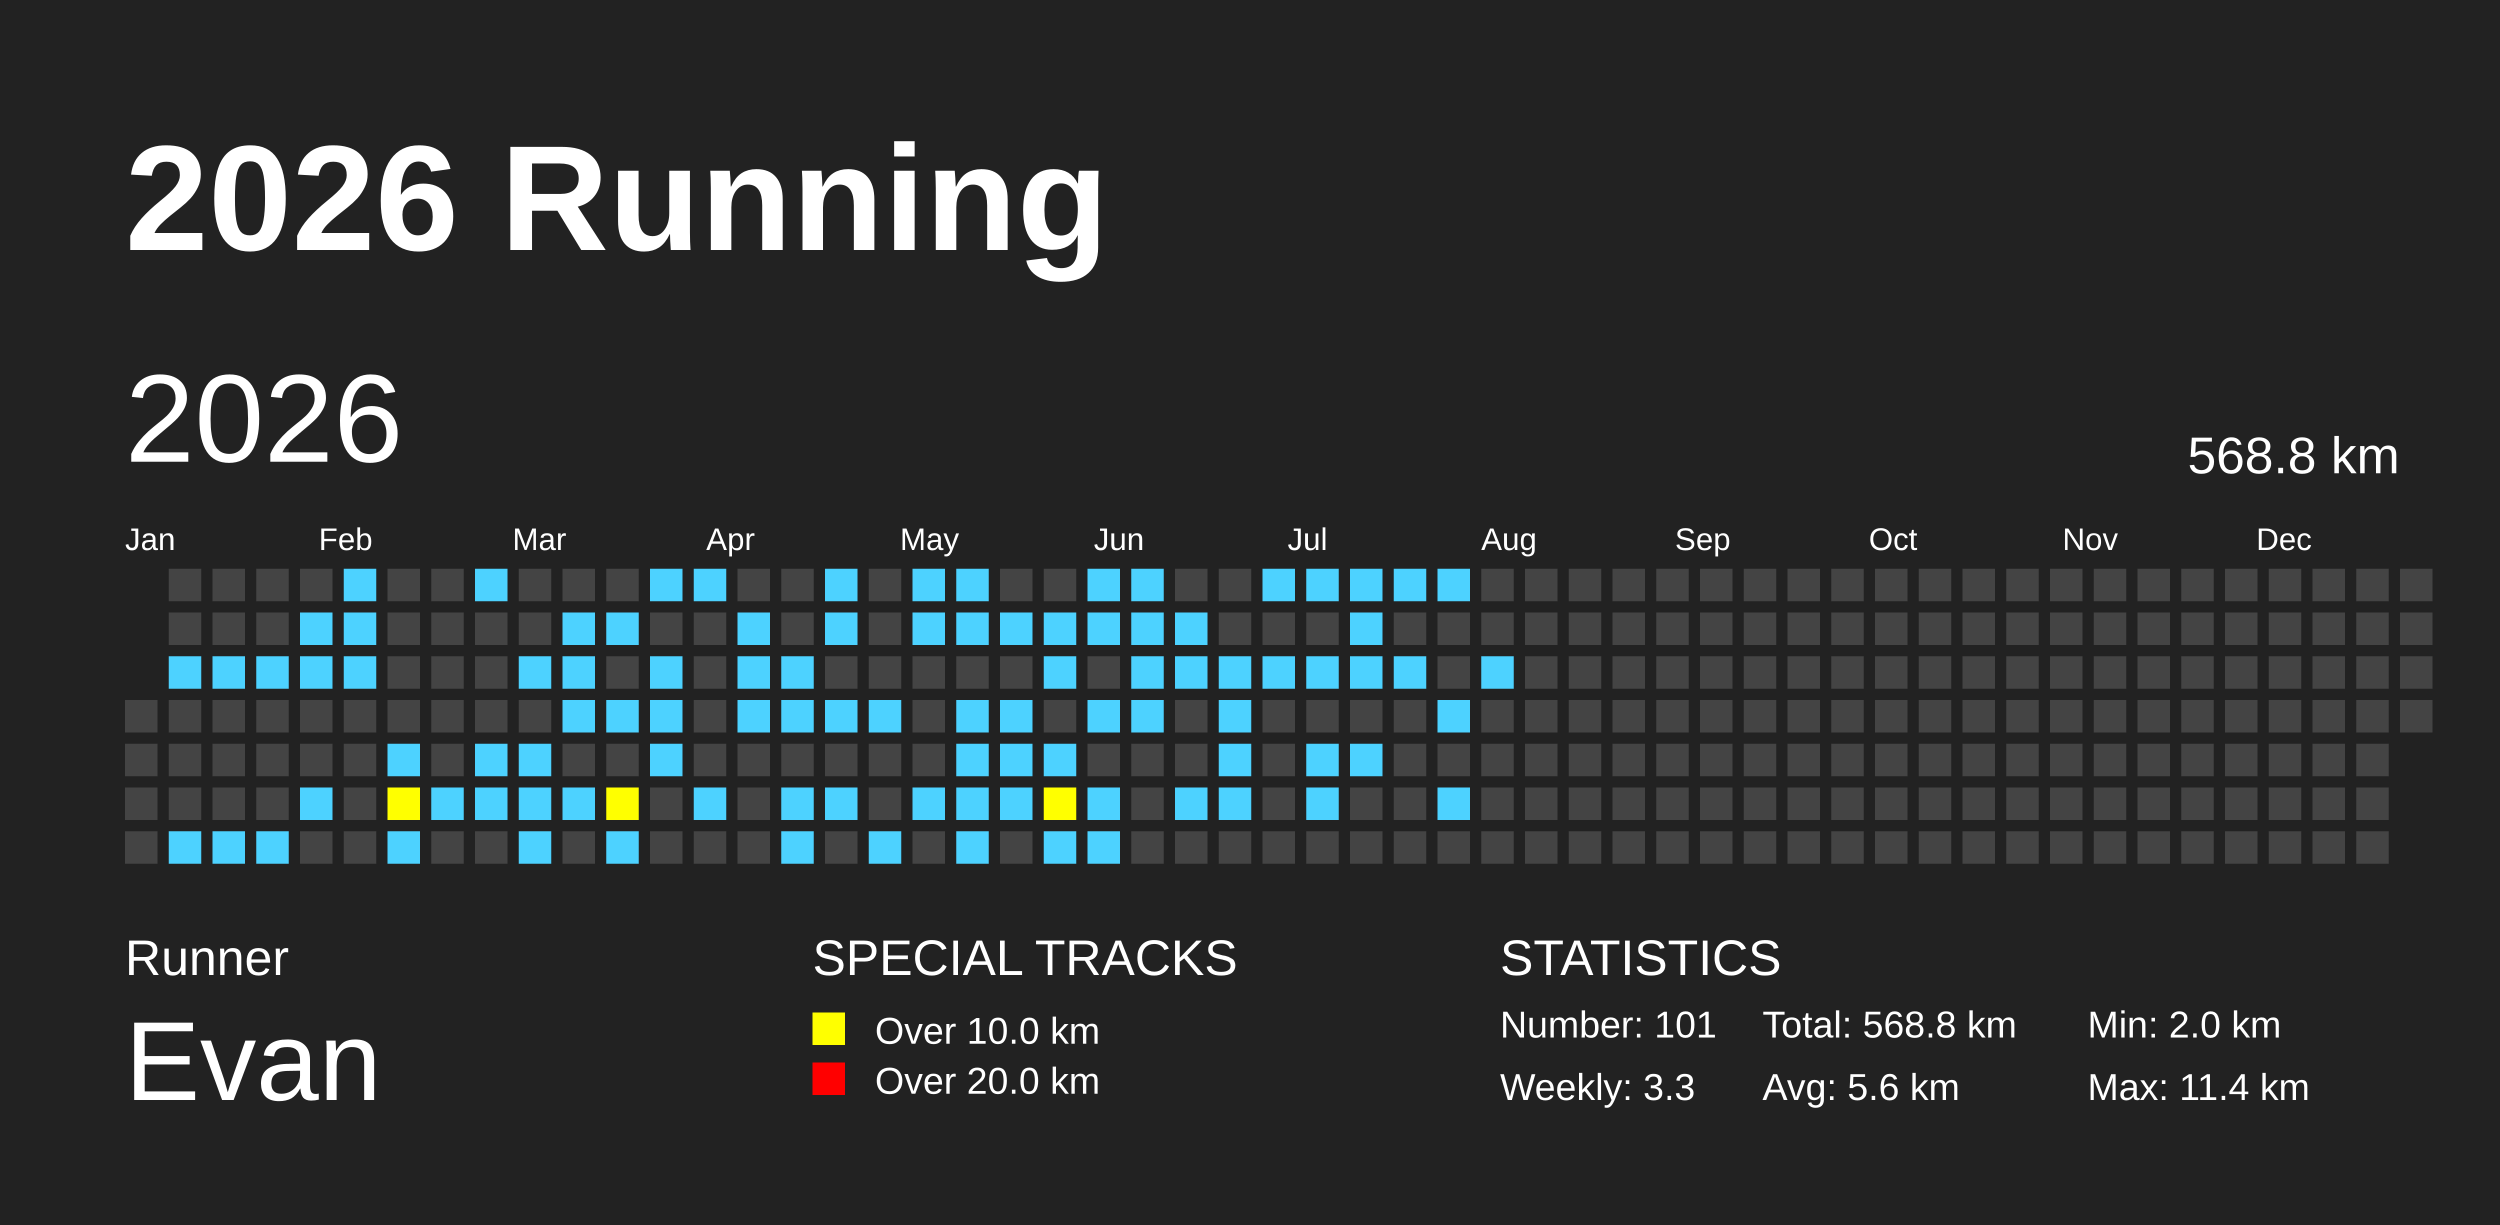
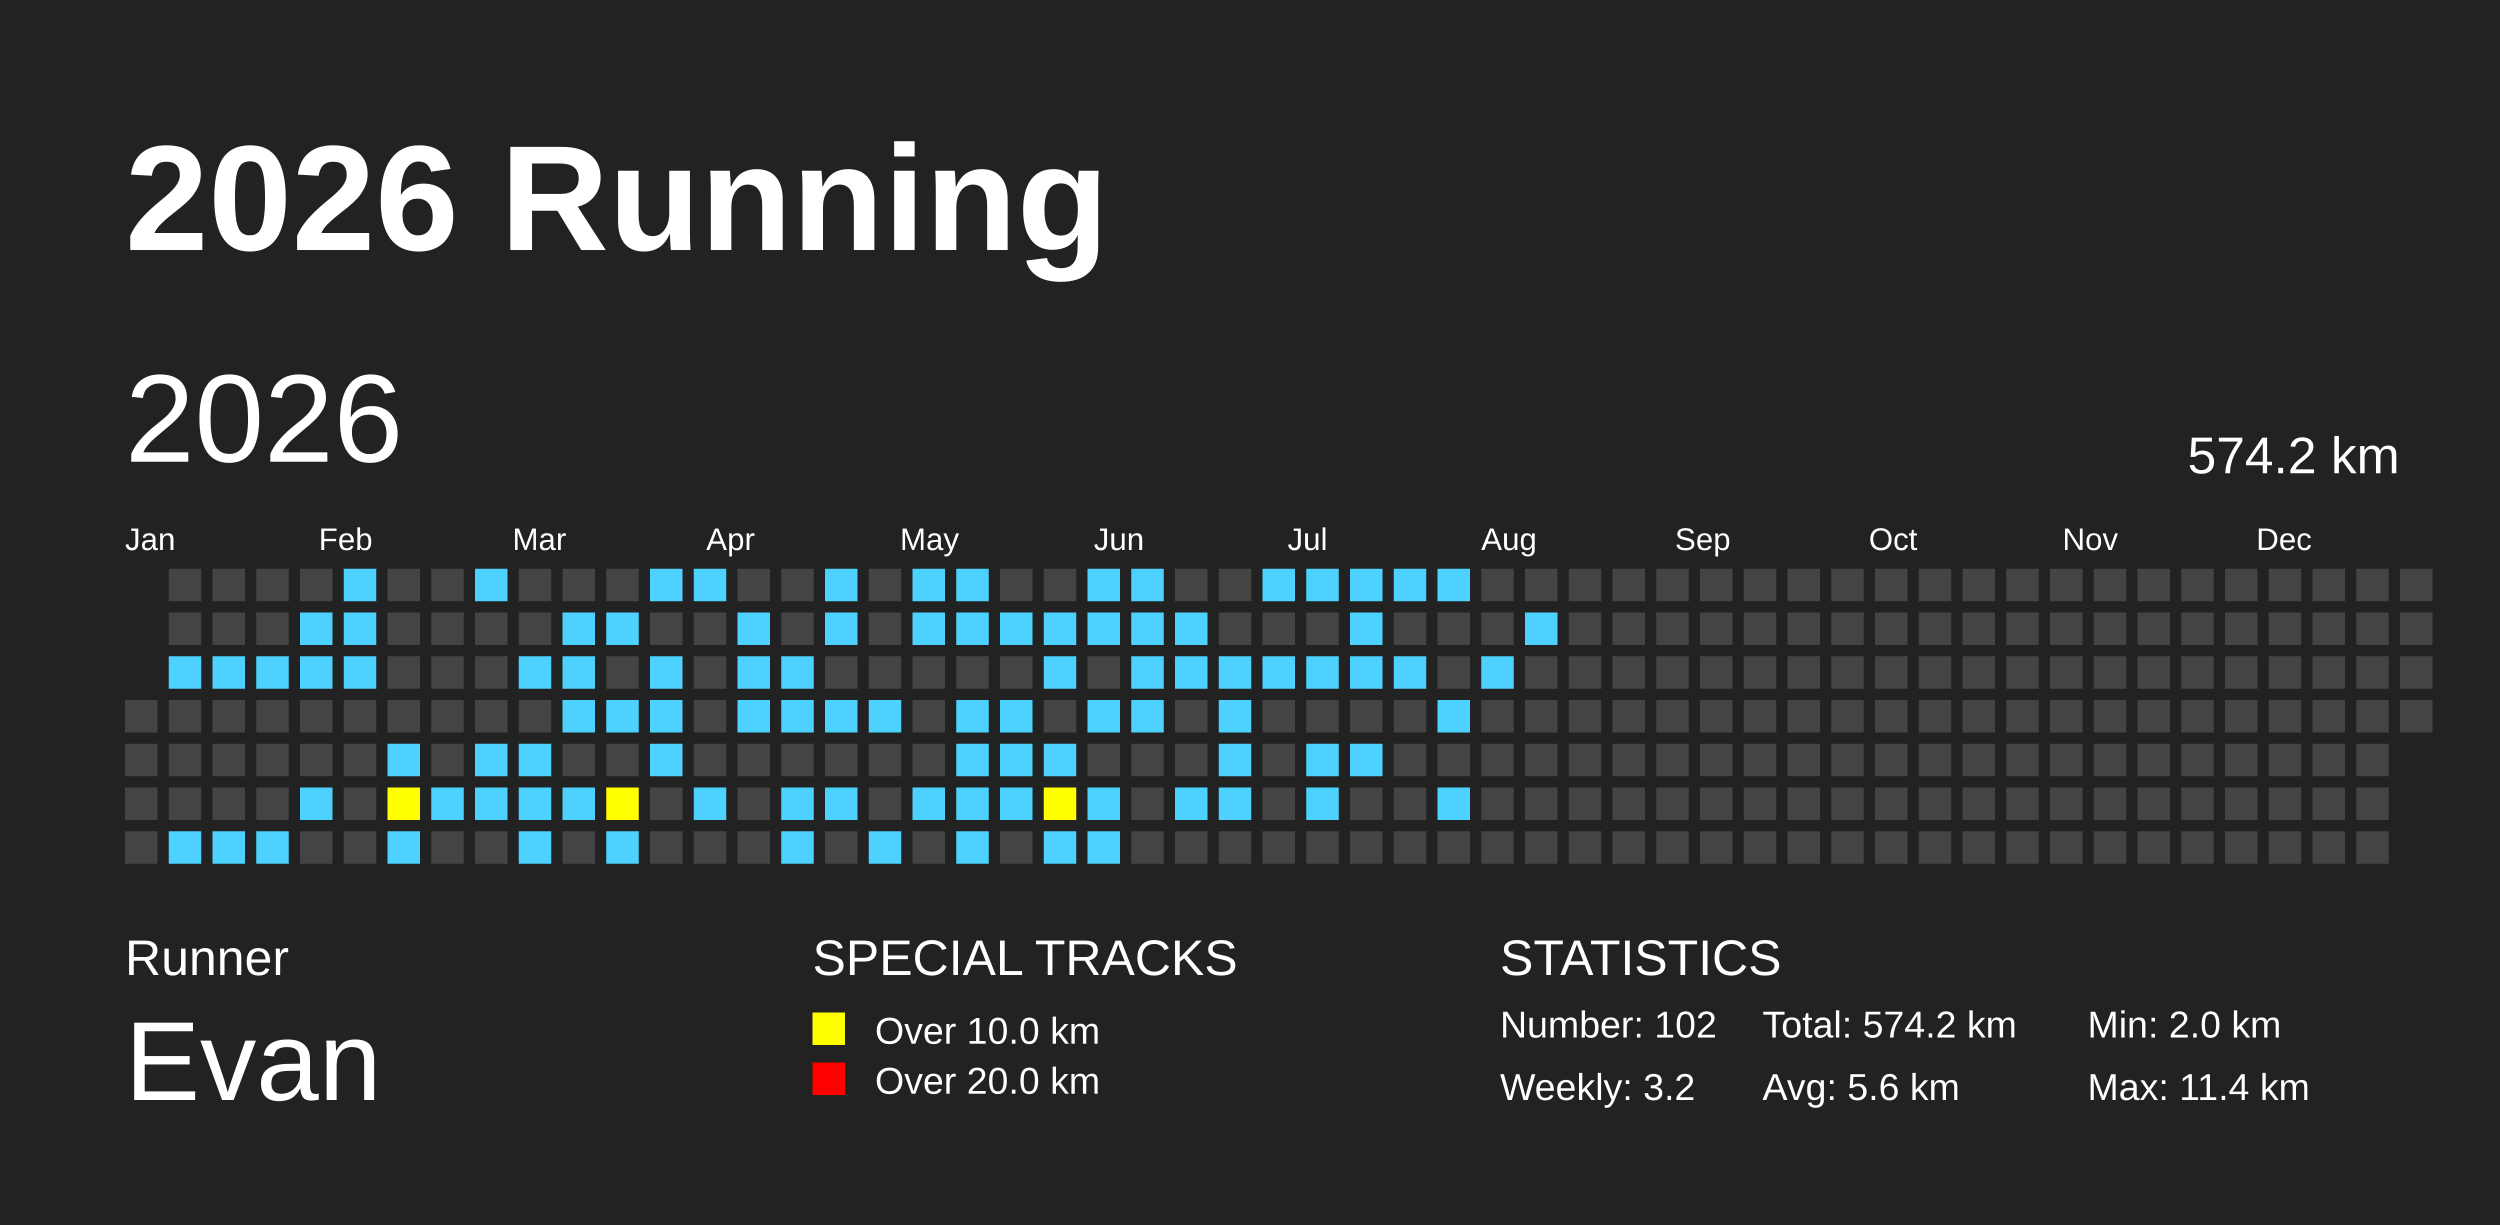
<svg xmlns="http://www.w3.org/2000/svg" baseProfile="full" height="98mm" version="1.1" viewBox="0,0,200,98" width="200mm">
  <defs />
  <rect fill="#222222" height="98" width="200" x="0" y="0" />
  <text fill="#FFFFFF" style="font-size:12px; font-family:Arial; font-weight:bold;" x="10" y="20">2026 Running</text>
  <text fill="#FFFFFF" style="font-size:4px; font-family:Arial" x="10" y="78">Runner</text>
  <text fill="#FFFFFF" style="font-size:9px; font-family:Arial" x="10" y="88">Evan</text>
  <text fill="#FFFFFF" style="font-size:4px; font-family:Arial" x="65" y="78">SPECIAL TRACKS</text>
  <rect fill="yellow" height="2.6" width="2.6" x="65" y="81" />
  <text fill="#FFFFFF" style="font-size:3px; font-family:Arial" x="70" y="83.5">Over 10.0 km</text>
  <rect fill="red" height="2.6" width="2.6" x="65" y="85" />
  <text fill="#FFFFFF" style="font-size:3px; font-family:Arial" x="70" y="87.5">Over 20.0 km</text>
  <text fill="#FFFFFF" style="font-size:4px; font-family:Arial" x="120" y="78">STATISTICS</text>
-   <text fill="#FFFFFF" style="font-size:3px; font-family:Arial" x="120" y="83">Number: 101</text>
-   <text fill="#FFFFFF" style="font-size:3px; font-family:Arial" x="120" y="88">Weekly: 3.3</text>
-   <text fill="#FFFFFF" style="font-size:3px; font-family:Arial" x="141" y="83">Total: 568.8 km</text>
+   <text fill="#FFFFFF" style="font-size:3px; font-family:Arial" x="120" y="83">Number: 102</text>
+   <text fill="#FFFFFF" style="font-size:3px; font-family:Arial" x="120" y="88">Weekly: 3.2</text>
+   <text fill="#FFFFFF" style="font-size:3px; font-family:Arial" x="141" y="83">Total: 574.2 km</text>
  <text fill="#FFFFFF" style="font-size:3px; font-family:Arial" x="141" y="88">Avg: 5.6 km</text>
  <text fill="#FFFFFF" style="font-size:3px; font-family:Arial" x="167" y="83">Min: 2.0 km</text>
  <text fill="#FFFFFF" style="font-size:3px; font-family:Arial" x="167" y="88">Max: 11.4 km</text>
  <text dominant-baseline="hanging" fill="#FFFFFF" style="font-size:10.0px; font-family:Arial;" x="10" y="30">2026</text>
-   <text dominant-baseline="hanging" fill="#FFFFFF" style="font-size:4.125px; font-family:Arial;" x="175" y="35">568.8 km</text>
+   <text dominant-baseline="hanging" fill="#FFFFFF" style="font-size:4.125px; font-family:Arial;" x="175" y="35">574.2 km</text>
  <text fill="#FFFFFF" style="font-size:2.5px; font-family:Arial" x="10.0" y="44">Jan</text>
  <text fill="#FFFFFF" style="font-size:2.5px; font-family:Arial" x="25.5" y="44">Feb</text>
  <text fill="#FFFFFF" style="font-size:2.5px; font-family:Arial" x="41.0" y="44">Mar</text>
  <text fill="#FFFFFF" style="font-size:2.5px; font-family:Arial" x="56.5" y="44">Apr</text>
  <text fill="#FFFFFF" style="font-size:2.5px; font-family:Arial" x="72.0" y="44">May</text>
  <text fill="#FFFFFF" style="font-size:2.5px; font-family:Arial" x="87.5" y="44">Jun</text>
  <text fill="#FFFFFF" style="font-size:2.5px; font-family:Arial" x="103.0" y="44">Jul</text>
  <text fill="#FFFFFF" style="font-size:2.5px; font-family:Arial" x="118.5" y="44">Aug</text>
  <text fill="#FFFFFF" style="font-size:2.5px; font-family:Arial" x="134.0" y="44">Sep</text>
  <text fill="#FFFFFF" style="font-size:2.5px; font-family:Arial" x="149.5" y="44">Oct</text>
  <text fill="#FFFFFF" style="font-size:2.5px; font-family:Arial" x="165.0" y="44">Nov</text>
  <text fill="#FFFFFF" style="font-size:2.5px; font-family:Arial" x="180.5" y="44">Dec</text>
  <rect fill="#444444" height="2.6" width="2.6" x="10.0" y="56.0" />
  <rect fill="#444444" height="2.6" width="2.6" x="10.0" y="59.5" />
  <rect fill="#444444" height="2.6" width="2.6" x="10.0" y="63.0" />
  <rect fill="#444444" height="2.6" width="2.6" x="10.0" y="66.5" />
  <rect fill="#444444" height="2.6" width="2.6" x="13.5" y="45.5" />
  <rect fill="#444444" height="2.6" width="2.6" x="13.5" y="49.0" />
  <rect fill="#4DD2FF" height="2.6" width="2.6" x="13.5" y="52.5" />
  <rect fill="#444444" height="2.6" width="2.6" x="13.5" y="56.0" />
  <rect fill="#444444" height="2.6" width="2.6" x="13.5" y="59.5" />
  <rect fill="#444444" height="2.6" width="2.6" x="13.5" y="63.0" />
  <rect fill="#4DD2FF" height="2.6" width="2.6" x="13.5" y="66.5" />
  <rect fill="#444444" height="2.6" width="2.6" x="17.0" y="45.5" />
  <rect fill="#444444" height="2.6" width="2.6" x="17.0" y="49.0" />
  <rect fill="#4DD2FF" height="2.6" width="2.6" x="17.0" y="52.5" />
  <rect fill="#444444" height="2.6" width="2.6" x="17.0" y="56.0" />
  <rect fill="#444444" height="2.6" width="2.6" x="17.0" y="59.5" />
  <rect fill="#444444" height="2.6" width="2.6" x="17.0" y="63.0" />
  <rect fill="#4DD2FF" height="2.6" width="2.6" x="17.0" y="66.5" />
  <rect fill="#444444" height="2.6" width="2.6" x="20.5" y="45.5" />
  <rect fill="#444444" height="2.6" width="2.6" x="20.5" y="49.0" />
  <rect fill="#4DD2FF" height="2.6" width="2.6" x="20.5" y="52.5" />
  <rect fill="#444444" height="2.6" width="2.6" x="20.5" y="56.0" />
  <rect fill="#444444" height="2.6" width="2.6" x="20.5" y="59.5" />
  <rect fill="#444444" height="2.6" width="2.6" x="20.5" y="63.0" />
  <rect fill="#4DD2FF" height="2.6" width="2.6" x="20.5" y="66.5" />
  <rect fill="#444444" height="2.6" width="2.6" x="24.0" y="45.5" />
  <rect fill="#4DD2FF" height="2.6" width="2.6" x="24.0" y="49.0" />
  <rect fill="#4DD2FF" height="2.6" width="2.6" x="24.0" y="52.5" />
  <rect fill="#444444" height="2.6" width="2.6" x="24.0" y="56.0" />
  <rect fill="#444444" height="2.6" width="2.6" x="24.0" y="59.5" />
  <rect fill="#4DD2FF" height="2.6" width="2.6" x="24.0" y="63.0" />
  <rect fill="#444444" height="2.6" width="2.6" x="24.0" y="66.5" />
  <rect fill="#4DD2FF" height="2.6" width="2.6" x="27.5" y="45.5" />
  <rect fill="#4DD2FF" height="2.6" width="2.6" x="27.5" y="49.0" />
  <rect fill="#4DD2FF" height="2.6" width="2.6" x="27.5" y="52.5" />
  <rect fill="#444444" height="2.6" width="2.6" x="27.5" y="56.0" />
  <rect fill="#444444" height="2.6" width="2.6" x="27.5" y="59.5" />
  <rect fill="#444444" height="2.6" width="2.6" x="27.5" y="63.0" />
  <rect fill="#444444" height="2.6" width="2.6" x="27.5" y="66.5" />
  <rect fill="#444444" height="2.6" width="2.6" x="31.0" y="45.5" />
  <rect fill="#444444" height="2.6" width="2.6" x="31.0" y="49.0" />
  <rect fill="#444444" height="2.6" width="2.6" x="31.0" y="52.5" />
  <rect fill="#444444" height="2.6" width="2.6" x="31.0" y="56.0" />
  <rect fill="#4DD2FF" height="2.6" width="2.6" x="31.0" y="59.5" />
  <rect fill="yellow" height="2.6" width="2.6" x="31.0" y="63.0" />
  <rect fill="#4DD2FF" height="2.6" width="2.6" x="31.0" y="66.5" />
  <rect fill="#444444" height="2.6" width="2.6" x="34.5" y="45.5" />
  <rect fill="#444444" height="2.6" width="2.6" x="34.5" y="49.0" />
  <rect fill="#444444" height="2.6" width="2.6" x="34.5" y="52.5" />
  <rect fill="#444444" height="2.6" width="2.6" x="34.5" y="56.0" />
  <rect fill="#444444" height="2.6" width="2.6" x="34.5" y="59.5" />
  <rect fill="#4DD2FF" height="2.6" width="2.6" x="34.5" y="63.0" />
  <rect fill="#444444" height="2.6" width="2.6" x="34.5" y="66.5" />
  <rect fill="#4DD2FF" height="2.6" width="2.6" x="38.0" y="45.5" />
  <rect fill="#444444" height="2.6" width="2.6" x="38.0" y="49.0" />
  <rect fill="#444444" height="2.6" width="2.6" x="38.0" y="52.5" />
  <rect fill="#444444" height="2.6" width="2.6" x="38.0" y="56.0" />
  <rect fill="#4DD2FF" height="2.6" width="2.6" x="38.0" y="59.5" />
  <rect fill="#4DD2FF" height="2.6" width="2.6" x="38.0" y="63.0" />
  <rect fill="#444444" height="2.6" width="2.6" x="38.0" y="66.5" />
  <rect fill="#444444" height="2.6" width="2.6" x="41.5" y="45.5" />
  <rect fill="#444444" height="2.6" width="2.6" x="41.5" y="49.0" />
  <rect fill="#4DD2FF" height="2.6" width="2.6" x="41.5" y="52.5" />
  <rect fill="#444444" height="2.6" width="2.6" x="41.5" y="56.0" />
  <rect fill="#4DD2FF" height="2.6" width="2.6" x="41.5" y="59.5" />
  <rect fill="#4DD2FF" height="2.6" width="2.6" x="41.5" y="63.0" />
  <rect fill="#4DD2FF" height="2.6" width="2.6" x="41.5" y="66.5" />
  <rect fill="#444444" height="2.6" width="2.6" x="45.0" y="45.5" />
  <rect fill="#4DD2FF" height="2.6" width="2.6" x="45.0" y="49.0" />
  <rect fill="#4DD2FF" height="2.6" width="2.6" x="45.0" y="52.5" />
  <rect fill="#4DD2FF" height="2.6" width="2.6" x="45.0" y="56.0" />
  <rect fill="#444444" height="2.6" width="2.6" x="45.0" y="59.5" />
  <rect fill="#4DD2FF" height="2.6" width="2.6" x="45.0" y="63.0" />
  <rect fill="#444444" height="2.6" width="2.6" x="45.0" y="66.5" />
  <rect fill="#444444" height="2.6" width="2.6" x="48.5" y="45.5" />
  <rect fill="#4DD2FF" height="2.6" width="2.6" x="48.5" y="49.0" />
  <rect fill="#444444" height="2.6" width="2.6" x="48.5" y="52.5" />
  <rect fill="#4DD2FF" height="2.6" width="2.6" x="48.5" y="56.0" />
  <rect fill="#444444" height="2.6" width="2.6" x="48.5" y="59.5" />
  <rect fill="yellow" height="2.6" width="2.6" x="48.5" y="63.0" />
  <rect fill="#4DD2FF" height="2.6" width="2.6" x="48.5" y="66.5" />
  <rect fill="#4DD2FF" height="2.6" width="2.6" x="52.0" y="45.5" />
  <rect fill="#444444" height="2.6" width="2.6" x="52.0" y="49.0" />
  <rect fill="#4DD2FF" height="2.6" width="2.6" x="52.0" y="52.5" />
  <rect fill="#4DD2FF" height="2.6" width="2.6" x="52.0" y="56.0" />
  <rect fill="#4DD2FF" height="2.6" width="2.6" x="52.0" y="59.5" />
  <rect fill="#444444" height="2.6" width="2.6" x="52.0" y="63.0" />
  <rect fill="#444444" height="2.6" width="2.6" x="52.0" y="66.5" />
  <rect fill="#4DD2FF" height="2.6" width="2.6" x="55.5" y="45.5" />
  <rect fill="#444444" height="2.6" width="2.6" x="55.5" y="49.0" />
  <rect fill="#444444" height="2.6" width="2.6" x="55.5" y="52.5" />
  <rect fill="#444444" height="2.6" width="2.6" x="55.5" y="56.0" />
  <rect fill="#444444" height="2.6" width="2.6" x="55.5" y="59.5" />
  <rect fill="#4DD2FF" height="2.6" width="2.6" x="55.5" y="63.0" />
  <rect fill="#444444" height="2.6" width="2.6" x="55.5" y="66.5" />
  <rect fill="#444444" height="2.6" width="2.6" x="59.0" y="45.5" />
  <rect fill="#4DD2FF" height="2.6" width="2.6" x="59.0" y="49.0" />
  <rect fill="#4DD2FF" height="2.6" width="2.6" x="59.0" y="52.5" />
  <rect fill="#4DD2FF" height="2.6" width="2.6" x="59.0" y="56.0" />
  <rect fill="#444444" height="2.6" width="2.6" x="59.0" y="59.5" />
  <rect fill="#444444" height="2.6" width="2.6" x="59.0" y="63.0" />
  <rect fill="#444444" height="2.6" width="2.6" x="59.0" y="66.5" />
  <rect fill="#444444" height="2.6" width="2.6" x="62.5" y="45.5" />
  <rect fill="#444444" height="2.6" width="2.6" x="62.5" y="49.0" />
  <rect fill="#4DD2FF" height="2.6" width="2.6" x="62.5" y="52.5" />
  <rect fill="#4DD2FF" height="2.6" width="2.6" x="62.5" y="56.0" />
  <rect fill="#444444" height="2.6" width="2.6" x="62.5" y="59.5" />
  <rect fill="#4DD2FF" height="2.6" width="2.6" x="62.5" y="63.0" />
  <rect fill="#4DD2FF" height="2.6" width="2.6" x="62.5" y="66.5" />
  <rect fill="#4DD2FF" height="2.6" width="2.6" x="66.0" y="45.5" />
  <rect fill="#4DD2FF" height="2.6" width="2.6" x="66.0" y="49.0" />
  <rect fill="#444444" height="2.6" width="2.6" x="66.0" y="52.5" />
  <rect fill="#4DD2FF" height="2.6" width="2.6" x="66.0" y="56.0" />
  <rect fill="#444444" height="2.6" width="2.6" x="66.0" y="59.5" />
  <rect fill="#4DD2FF" height="2.6" width="2.6" x="66.0" y="63.0" />
  <rect fill="#444444" height="2.6" width="2.6" x="66.0" y="66.5" />
  <rect fill="#444444" height="2.6" width="2.6" x="69.5" y="45.5" />
  <rect fill="#444444" height="2.6" width="2.6" x="69.5" y="49.0" />
  <rect fill="#444444" height="2.6" width="2.6" x="69.5" y="52.5" />
  <rect fill="#4DD2FF" height="2.6" width="2.6" x="69.5" y="56.0" />
  <rect fill="#444444" height="2.6" width="2.6" x="69.5" y="59.5" />
  <rect fill="#444444" height="2.6" width="2.6" x="69.5" y="63.0" />
  <rect fill="#4DD2FF" height="2.6" width="2.6" x="69.5" y="66.5" />
  <rect fill="#4DD2FF" height="2.6" width="2.6" x="73.0" y="45.5" />
  <rect fill="#4DD2FF" height="2.6" width="2.6" x="73.0" y="49.0" />
  <rect fill="#444444" height="2.6" width="2.6" x="73.0" y="52.5" />
  <rect fill="#444444" height="2.6" width="2.6" x="73.0" y="56.0" />
  <rect fill="#444444" height="2.6" width="2.6" x="73.0" y="59.5" />
  <rect fill="#4DD2FF" height="2.6" width="2.6" x="73.0" y="63.0" />
  <rect fill="#444444" height="2.6" width="2.6" x="73.0" y="66.5" />
  <rect fill="#4DD2FF" height="2.6" width="2.6" x="76.5" y="45.5" />
  <rect fill="#4DD2FF" height="2.6" width="2.6" x="76.5" y="49.0" />
  <rect fill="#444444" height="2.6" width="2.6" x="76.5" y="52.5" />
  <rect fill="#4DD2FF" height="2.6" width="2.6" x="76.5" y="56.0" />
  <rect fill="#4DD2FF" height="2.6" width="2.6" x="76.5" y="59.5" />
  <rect fill="#4DD2FF" height="2.6" width="2.6" x="76.5" y="63.0" />
  <rect fill="#4DD2FF" height="2.6" width="2.6" x="76.5" y="66.5" />
  <rect fill="#444444" height="2.6" width="2.6" x="80.0" y="45.5" />
  <rect fill="#4DD2FF" height="2.6" width="2.6" x="80.0" y="49.0" />
  <rect fill="#444444" height="2.6" width="2.6" x="80.0" y="52.5" />
  <rect fill="#4DD2FF" height="2.6" width="2.6" x="80.0" y="56.0" />
  <rect fill="#4DD2FF" height="2.6" width="2.6" x="80.0" y="59.5" />
  <rect fill="#4DD2FF" height="2.6" width="2.6" x="80.0" y="63.0" />
  <rect fill="#444444" height="2.6" width="2.6" x="80.0" y="66.5" />
  <rect fill="#444444" height="2.6" width="2.6" x="83.5" y="45.5" />
  <rect fill="#4DD2FF" height="2.6" width="2.6" x="83.5" y="49.0" />
  <rect fill="#4DD2FF" height="2.6" width="2.6" x="83.5" y="52.5" />
  <rect fill="#444444" height="2.6" width="2.6" x="83.5" y="56.0" />
  <rect fill="#4DD2FF" height="2.6" width="2.6" x="83.5" y="59.5" />
  <rect fill="yellow" height="2.6" width="2.6" x="83.5" y="63.0" />
  <rect fill="#4DD2FF" height="2.6" width="2.6" x="83.5" y="66.5" />
  <rect fill="#4DD2FF" height="2.6" width="2.6" x="87.0" y="45.5" />
  <rect fill="#4DD2FF" height="2.6" width="2.6" x="87.0" y="49.0" />
  <rect fill="#444444" height="2.6" width="2.6" x="87.0" y="52.5" />
  <rect fill="#4DD2FF" height="2.6" width="2.6" x="87.0" y="56.0" />
  <rect fill="#444444" height="2.6" width="2.6" x="87.0" y="59.5" />
  <rect fill="#4DD2FF" height="2.6" width="2.6" x="87.0" y="63.0" />
  <rect fill="#4DD2FF" height="2.6" width="2.6" x="87.0" y="66.5" />
  <rect fill="#4DD2FF" height="2.6" width="2.6" x="90.5" y="45.5" />
  <rect fill="#4DD2FF" height="2.6" width="2.6" x="90.5" y="49.0" />
  <rect fill="#4DD2FF" height="2.6" width="2.6" x="90.5" y="52.5" />
  <rect fill="#4DD2FF" height="2.6" width="2.6" x="90.5" y="56.0" />
  <rect fill="#444444" height="2.6" width="2.6" x="90.5" y="59.5" />
  <rect fill="#444444" height="2.6" width="2.6" x="90.5" y="63.0" />
  <rect fill="#444444" height="2.6" width="2.6" x="90.5" y="66.5" />
  <rect fill="#444444" height="2.6" width="2.6" x="94.0" y="45.5" />
  <rect fill="#4DD2FF" height="2.6" width="2.6" x="94.0" y="49.0" />
  <rect fill="#4DD2FF" height="2.6" width="2.6" x="94.0" y="52.5" />
  <rect fill="#444444" height="2.6" width="2.6" x="94.0" y="56.0" />
  <rect fill="#444444" height="2.6" width="2.6" x="94.0" y="59.5" />
  <rect fill="#4DD2FF" height="2.6" width="2.6" x="94.0" y="63.0" />
  <rect fill="#444444" height="2.6" width="2.6" x="94.0" y="66.5" />
  <rect fill="#444444" height="2.6" width="2.6" x="97.5" y="45.5" />
  <rect fill="#444444" height="2.6" width="2.6" x="97.5" y="49.0" />
  <rect fill="#4DD2FF" height="2.6" width="2.6" x="97.5" y="52.5" />
  <rect fill="#4DD2FF" height="2.6" width="2.6" x="97.5" y="56.0" />
  <rect fill="#4DD2FF" height="2.6" width="2.6" x="97.5" y="59.5" />
  <rect fill="#4DD2FF" height="2.6" width="2.6" x="97.5" y="63.0" />
  <rect fill="#444444" height="2.6" width="2.6" x="97.5" y="66.5" />
  <rect fill="#4DD2FF" height="2.6" width="2.6" x="101.0" y="45.5" />
  <rect fill="#444444" height="2.6" width="2.6" x="101.0" y="49.0" />
  <rect fill="#4DD2FF" height="2.6" width="2.6" x="101.0" y="52.5" />
  <rect fill="#444444" height="2.6" width="2.6" x="101.0" y="56.0" />
  <rect fill="#444444" height="2.6" width="2.6" x="101.0" y="59.5" />
  <rect fill="#444444" height="2.6" width="2.6" x="101.0" y="63.0" />
  <rect fill="#444444" height="2.6" width="2.6" x="101.0" y="66.5" />
  <rect fill="#4DD2FF" height="2.6" width="2.6" x="104.5" y="45.5" />
  <rect fill="#444444" height="2.6" width="2.6" x="104.5" y="49.0" />
  <rect fill="#4DD2FF" height="2.6" width="2.6" x="104.5" y="52.5" />
  <rect fill="#444444" height="2.6" width="2.6" x="104.5" y="56.0" />
  <rect fill="#4DD2FF" height="2.6" width="2.6" x="104.5" y="59.5" />
  <rect fill="#4DD2FF" height="2.6" width="2.6" x="104.5" y="63.0" />
  <rect fill="#444444" height="2.6" width="2.6" x="104.5" y="66.5" />
  <rect fill="#4DD2FF" height="2.6" width="2.6" x="108.0" y="45.5" />
  <rect fill="#4DD2FF" height="2.6" width="2.6" x="108.0" y="49.0" />
  <rect fill="#4DD2FF" height="2.6" width="2.6" x="108.0" y="52.5" />
  <rect fill="#444444" height="2.6" width="2.6" x="108.0" y="56.0" />
  <rect fill="#4DD2FF" height="2.6" width="2.6" x="108.0" y="59.5" />
  <rect fill="#444444" height="2.6" width="2.6" x="108.0" y="63.0" />
  <rect fill="#444444" height="2.6" width="2.6" x="108.0" y="66.5" />
  <rect fill="#4DD2FF" height="2.6" width="2.6" x="111.5" y="45.5" />
  <rect fill="#444444" height="2.6" width="2.6" x="111.5" y="49.0" />
  <rect fill="#4DD2FF" height="2.6" width="2.6" x="111.5" y="52.5" />
  <rect fill="#444444" height="2.6" width="2.6" x="111.5" y="56.0" />
  <rect fill="#444444" height="2.6" width="2.6" x="111.5" y="59.5" />
  <rect fill="#444444" height="2.6" width="2.6" x="111.5" y="63.0" />
  <rect fill="#444444" height="2.6" width="2.6" x="111.5" y="66.5" />
  <rect fill="#4DD2FF" height="2.6" width="2.6" x="115.0" y="45.5" />
  <rect fill="#444444" height="2.6" width="2.6" x="115.0" y="49.0" />
  <rect fill="#444444" height="2.6" width="2.6" x="115.0" y="52.5" />
  <rect fill="#4DD2FF" height="2.6" width="2.6" x="115.0" y="56.0" />
  <rect fill="#444444" height="2.6" width="2.6" x="115.0" y="59.5" />
  <rect fill="#4DD2FF" height="2.6" width="2.6" x="115.0" y="63.0" />
  <rect fill="#444444" height="2.6" width="2.6" x="115.0" y="66.5" />
  <rect fill="#444444" height="2.6" width="2.6" x="118.5" y="45.5" />
  <rect fill="#444444" height="2.6" width="2.6" x="118.5" y="49.0" />
  <rect fill="#4DD2FF" height="2.6" width="2.6" x="118.5" y="52.5" />
  <rect fill="#444444" height="2.6" width="2.6" x="118.5" y="56.0" />
  <rect fill="#444444" height="2.6" width="2.6" x="118.5" y="59.5" />
  <rect fill="#444444" height="2.6" width="2.6" x="118.5" y="63.0" />
  <rect fill="#444444" height="2.6" width="2.6" x="118.5" y="66.5" />
  <rect fill="#444444" height="2.6" width="2.6" x="122.0" y="45.5" />
-   <rect fill="#444444" height="2.6" width="2.6" x="122.0" y="49.0" />
+   <rect fill="#4DD2FF" height="2.6" width="2.6" x="122.0" y="49.0" />
  <rect fill="#444444" height="2.6" width="2.6" x="122.0" y="52.5" />
  <rect fill="#444444" height="2.6" width="2.6" x="122.0" y="56.0" />
  <rect fill="#444444" height="2.6" width="2.6" x="122.0" y="59.5" />
  <rect fill="#444444" height="2.6" width="2.6" x="122.0" y="63.0" />
  <rect fill="#444444" height="2.6" width="2.6" x="122.0" y="66.5" />
  <rect fill="#444444" height="2.6" width="2.6" x="125.5" y="45.5" />
  <rect fill="#444444" height="2.6" width="2.6" x="125.5" y="49.0" />
  <rect fill="#444444" height="2.6" width="2.6" x="125.5" y="52.5" />
  <rect fill="#444444" height="2.6" width="2.6" x="125.5" y="56.0" />
  <rect fill="#444444" height="2.6" width="2.6" x="125.5" y="59.5" />
  <rect fill="#444444" height="2.6" width="2.6" x="125.5" y="63.0" />
  <rect fill="#444444" height="2.6" width="2.6" x="125.5" y="66.5" />
  <rect fill="#444444" height="2.6" width="2.6" x="129.0" y="45.5" />
  <rect fill="#444444" height="2.6" width="2.6" x="129.0" y="49.0" />
  <rect fill="#444444" height="2.6" width="2.6" x="129.0" y="52.5" />
  <rect fill="#444444" height="2.6" width="2.6" x="129.0" y="56.0" />
  <rect fill="#444444" height="2.6" width="2.6" x="129.0" y="59.5" />
  <rect fill="#444444" height="2.6" width="2.6" x="129.0" y="63.0" />
  <rect fill="#444444" height="2.6" width="2.6" x="129.0" y="66.5" />
  <rect fill="#444444" height="2.6" width="2.6" x="132.5" y="45.5" />
  <rect fill="#444444" height="2.6" width="2.6" x="132.5" y="49.0" />
  <rect fill="#444444" height="2.6" width="2.6" x="132.5" y="52.5" />
  <rect fill="#444444" height="2.6" width="2.6" x="132.5" y="56.0" />
  <rect fill="#444444" height="2.6" width="2.6" x="132.5" y="59.5" />
  <rect fill="#444444" height="2.6" width="2.6" x="132.5" y="63.0" />
  <rect fill="#444444" height="2.6" width="2.6" x="132.5" y="66.5" />
  <rect fill="#444444" height="2.6" width="2.6" x="136.0" y="45.5" />
  <rect fill="#444444" height="2.6" width="2.6" x="136.0" y="49.0" />
  <rect fill="#444444" height="2.6" width="2.6" x="136.0" y="52.5" />
  <rect fill="#444444" height="2.6" width="2.6" x="136.0" y="56.0" />
  <rect fill="#444444" height="2.6" width="2.6" x="136.0" y="59.5" />
  <rect fill="#444444" height="2.6" width="2.6" x="136.0" y="63.0" />
  <rect fill="#444444" height="2.6" width="2.6" x="136.0" y="66.5" />
  <rect fill="#444444" height="2.6" width="2.6" x="139.5" y="45.5" />
  <rect fill="#444444" height="2.6" width="2.6" x="139.5" y="49.0" />
  <rect fill="#444444" height="2.6" width="2.6" x="139.5" y="52.5" />
  <rect fill="#444444" height="2.6" width="2.6" x="139.5" y="56.0" />
  <rect fill="#444444" height="2.6" width="2.6" x="139.5" y="59.5" />
  <rect fill="#444444" height="2.6" width="2.6" x="139.5" y="63.0" />
  <rect fill="#444444" height="2.6" width="2.6" x="139.5" y="66.5" />
  <rect fill="#444444" height="2.6" width="2.6" x="143.0" y="45.5" />
  <rect fill="#444444" height="2.6" width="2.6" x="143.0" y="49.0" />
  <rect fill="#444444" height="2.6" width="2.6" x="143.0" y="52.5" />
  <rect fill="#444444" height="2.6" width="2.6" x="143.0" y="56.0" />
  <rect fill="#444444" height="2.6" width="2.6" x="143.0" y="59.5" />
  <rect fill="#444444" height="2.6" width="2.6" x="143.0" y="63.0" />
  <rect fill="#444444" height="2.6" width="2.6" x="143.0" y="66.5" />
  <rect fill="#444444" height="2.6" width="2.6" x="146.5" y="45.5" />
  <rect fill="#444444" height="2.6" width="2.6" x="146.5" y="49.0" />
  <rect fill="#444444" height="2.6" width="2.6" x="146.5" y="52.5" />
  <rect fill="#444444" height="2.6" width="2.6" x="146.5" y="56.0" />
  <rect fill="#444444" height="2.6" width="2.6" x="146.5" y="59.5" />
  <rect fill="#444444" height="2.6" width="2.6" x="146.5" y="63.0" />
  <rect fill="#444444" height="2.6" width="2.6" x="146.5" y="66.5" />
  <rect fill="#444444" height="2.6" width="2.6" x="150.0" y="45.5" />
  <rect fill="#444444" height="2.6" width="2.6" x="150.0" y="49.0" />
  <rect fill="#444444" height="2.6" width="2.6" x="150.0" y="52.5" />
  <rect fill="#444444" height="2.6" width="2.6" x="150.0" y="56.0" />
  <rect fill="#444444" height="2.6" width="2.6" x="150.0" y="59.5" />
  <rect fill="#444444" height="2.6" width="2.6" x="150.0" y="63.0" />
  <rect fill="#444444" height="2.6" width="2.6" x="150.0" y="66.5" />
  <rect fill="#444444" height="2.6" width="2.6" x="153.5" y="45.5" />
  <rect fill="#444444" height="2.6" width="2.6" x="153.5" y="49.0" />
  <rect fill="#444444" height="2.6" width="2.6" x="153.5" y="52.5" />
  <rect fill="#444444" height="2.6" width="2.6" x="153.5" y="56.0" />
  <rect fill="#444444" height="2.6" width="2.6" x="153.5" y="59.5" />
  <rect fill="#444444" height="2.6" width="2.6" x="153.5" y="63.0" />
  <rect fill="#444444" height="2.6" width="2.6" x="153.5" y="66.5" />
  <rect fill="#444444" height="2.6" width="2.6" x="157.0" y="45.5" />
  <rect fill="#444444" height="2.6" width="2.6" x="157.0" y="49.0" />
  <rect fill="#444444" height="2.6" width="2.6" x="157.0" y="52.5" />
  <rect fill="#444444" height="2.6" width="2.6" x="157.0" y="56.0" />
  <rect fill="#444444" height="2.6" width="2.6" x="157.0" y="59.5" />
  <rect fill="#444444" height="2.6" width="2.6" x="157.0" y="63.0" />
  <rect fill="#444444" height="2.6" width="2.6" x="157.0" y="66.5" />
  <rect fill="#444444" height="2.6" width="2.6" x="160.5" y="45.5" />
  <rect fill="#444444" height="2.6" width="2.6" x="160.5" y="49.0" />
  <rect fill="#444444" height="2.6" width="2.6" x="160.5" y="52.5" />
  <rect fill="#444444" height="2.6" width="2.6" x="160.5" y="56.0" />
  <rect fill="#444444" height="2.6" width="2.6" x="160.5" y="59.5" />
  <rect fill="#444444" height="2.6" width="2.6" x="160.5" y="63.0" />
  <rect fill="#444444" height="2.6" width="2.6" x="160.5" y="66.5" />
  <rect fill="#444444" height="2.6" width="2.6" x="164.0" y="45.5" />
  <rect fill="#444444" height="2.6" width="2.6" x="164.0" y="49.0" />
  <rect fill="#444444" height="2.6" width="2.6" x="164.0" y="52.5" />
  <rect fill="#444444" height="2.6" width="2.6" x="164.0" y="56.0" />
  <rect fill="#444444" height="2.6" width="2.6" x="164.0" y="59.5" />
  <rect fill="#444444" height="2.6" width="2.6" x="164.0" y="63.0" />
  <rect fill="#444444" height="2.6" width="2.6" x="164.0" y="66.5" />
  <rect fill="#444444" height="2.6" width="2.6" x="167.5" y="45.5" />
  <rect fill="#444444" height="2.6" width="2.6" x="167.5" y="49.0" />
  <rect fill="#444444" height="2.6" width="2.6" x="167.5" y="52.5" />
  <rect fill="#444444" height="2.6" width="2.6" x="167.5" y="56.0" />
  <rect fill="#444444" height="2.6" width="2.6" x="167.5" y="59.5" />
  <rect fill="#444444" height="2.6" width="2.6" x="167.5" y="63.0" />
  <rect fill="#444444" height="2.6" width="2.6" x="167.5" y="66.5" />
  <rect fill="#444444" height="2.6" width="2.6" x="171.0" y="45.5" />
  <rect fill="#444444" height="2.6" width="2.6" x="171.0" y="49.0" />
  <rect fill="#444444" height="2.6" width="2.6" x="171.0" y="52.5" />
  <rect fill="#444444" height="2.6" width="2.6" x="171.0" y="56.0" />
  <rect fill="#444444" height="2.6" width="2.6" x="171.0" y="59.5" />
  <rect fill="#444444" height="2.6" width="2.6" x="171.0" y="63.0" />
  <rect fill="#444444" height="2.6" width="2.6" x="171.0" y="66.5" />
  <rect fill="#444444" height="2.6" width="2.6" x="174.5" y="45.5" />
  <rect fill="#444444" height="2.6" width="2.6" x="174.5" y="49.0" />
  <rect fill="#444444" height="2.6" width="2.6" x="174.5" y="52.5" />
  <rect fill="#444444" height="2.6" width="2.6" x="174.5" y="56.0" />
  <rect fill="#444444" height="2.6" width="2.6" x="174.5" y="59.5" />
  <rect fill="#444444" height="2.6" width="2.6" x="174.5" y="63.0" />
  <rect fill="#444444" height="2.6" width="2.6" x="174.5" y="66.5" />
  <rect fill="#444444" height="2.6" width="2.6" x="178.0" y="45.5" />
  <rect fill="#444444" height="2.6" width="2.6" x="178.0" y="49.0" />
  <rect fill="#444444" height="2.6" width="2.6" x="178.0" y="52.5" />
  <rect fill="#444444" height="2.6" width="2.6" x="178.0" y="56.0" />
  <rect fill="#444444" height="2.6" width="2.6" x="178.0" y="59.5" />
  <rect fill="#444444" height="2.6" width="2.6" x="178.0" y="63.0" />
  <rect fill="#444444" height="2.6" width="2.6" x="178.0" y="66.5" />
  <rect fill="#444444" height="2.6" width="2.6" x="181.5" y="45.5" />
  <rect fill="#444444" height="2.6" width="2.6" x="181.5" y="49.0" />
  <rect fill="#444444" height="2.6" width="2.6" x="181.5" y="52.5" />
  <rect fill="#444444" height="2.6" width="2.6" x="181.5" y="56.0" />
  <rect fill="#444444" height="2.6" width="2.6" x="181.5" y="59.5" />
  <rect fill="#444444" height="2.6" width="2.6" x="181.5" y="63.0" />
  <rect fill="#444444" height="2.6" width="2.6" x="181.5" y="66.5" />
  <rect fill="#444444" height="2.6" width="2.6" x="185.0" y="45.5" />
  <rect fill="#444444" height="2.6" width="2.6" x="185.0" y="49.0" />
  <rect fill="#444444" height="2.6" width="2.6" x="185.0" y="52.5" />
  <rect fill="#444444" height="2.6" width="2.6" x="185.0" y="56.0" />
  <rect fill="#444444" height="2.6" width="2.6" x="185.0" y="59.5" />
  <rect fill="#444444" height="2.6" width="2.6" x="185.0" y="63.0" />
  <rect fill="#444444" height="2.6" width="2.6" x="185.0" y="66.5" />
  <rect fill="#444444" height="2.6" width="2.6" x="188.5" y="45.5" />
  <rect fill="#444444" height="2.6" width="2.6" x="188.5" y="49.0" />
  <rect fill="#444444" height="2.6" width="2.6" x="188.5" y="52.5" />
  <rect fill="#444444" height="2.6" width="2.6" x="188.5" y="56.0" />
  <rect fill="#444444" height="2.6" width="2.6" x="188.5" y="59.5" />
  <rect fill="#444444" height="2.6" width="2.6" x="188.5" y="63.0" />
  <rect fill="#444444" height="2.6" width="2.6" x="188.5" y="66.5" />
  <rect fill="#444444" height="2.6" width="2.6" x="192.0" y="45.5" />
  <rect fill="#444444" height="2.6" width="2.6" x="192.0" y="49.0" />
  <rect fill="#444444" height="2.6" width="2.6" x="192.0" y="52.5" />
  <rect fill="#444444" height="2.6" width="2.6" x="192.0" y="56.0" />
</svg>
